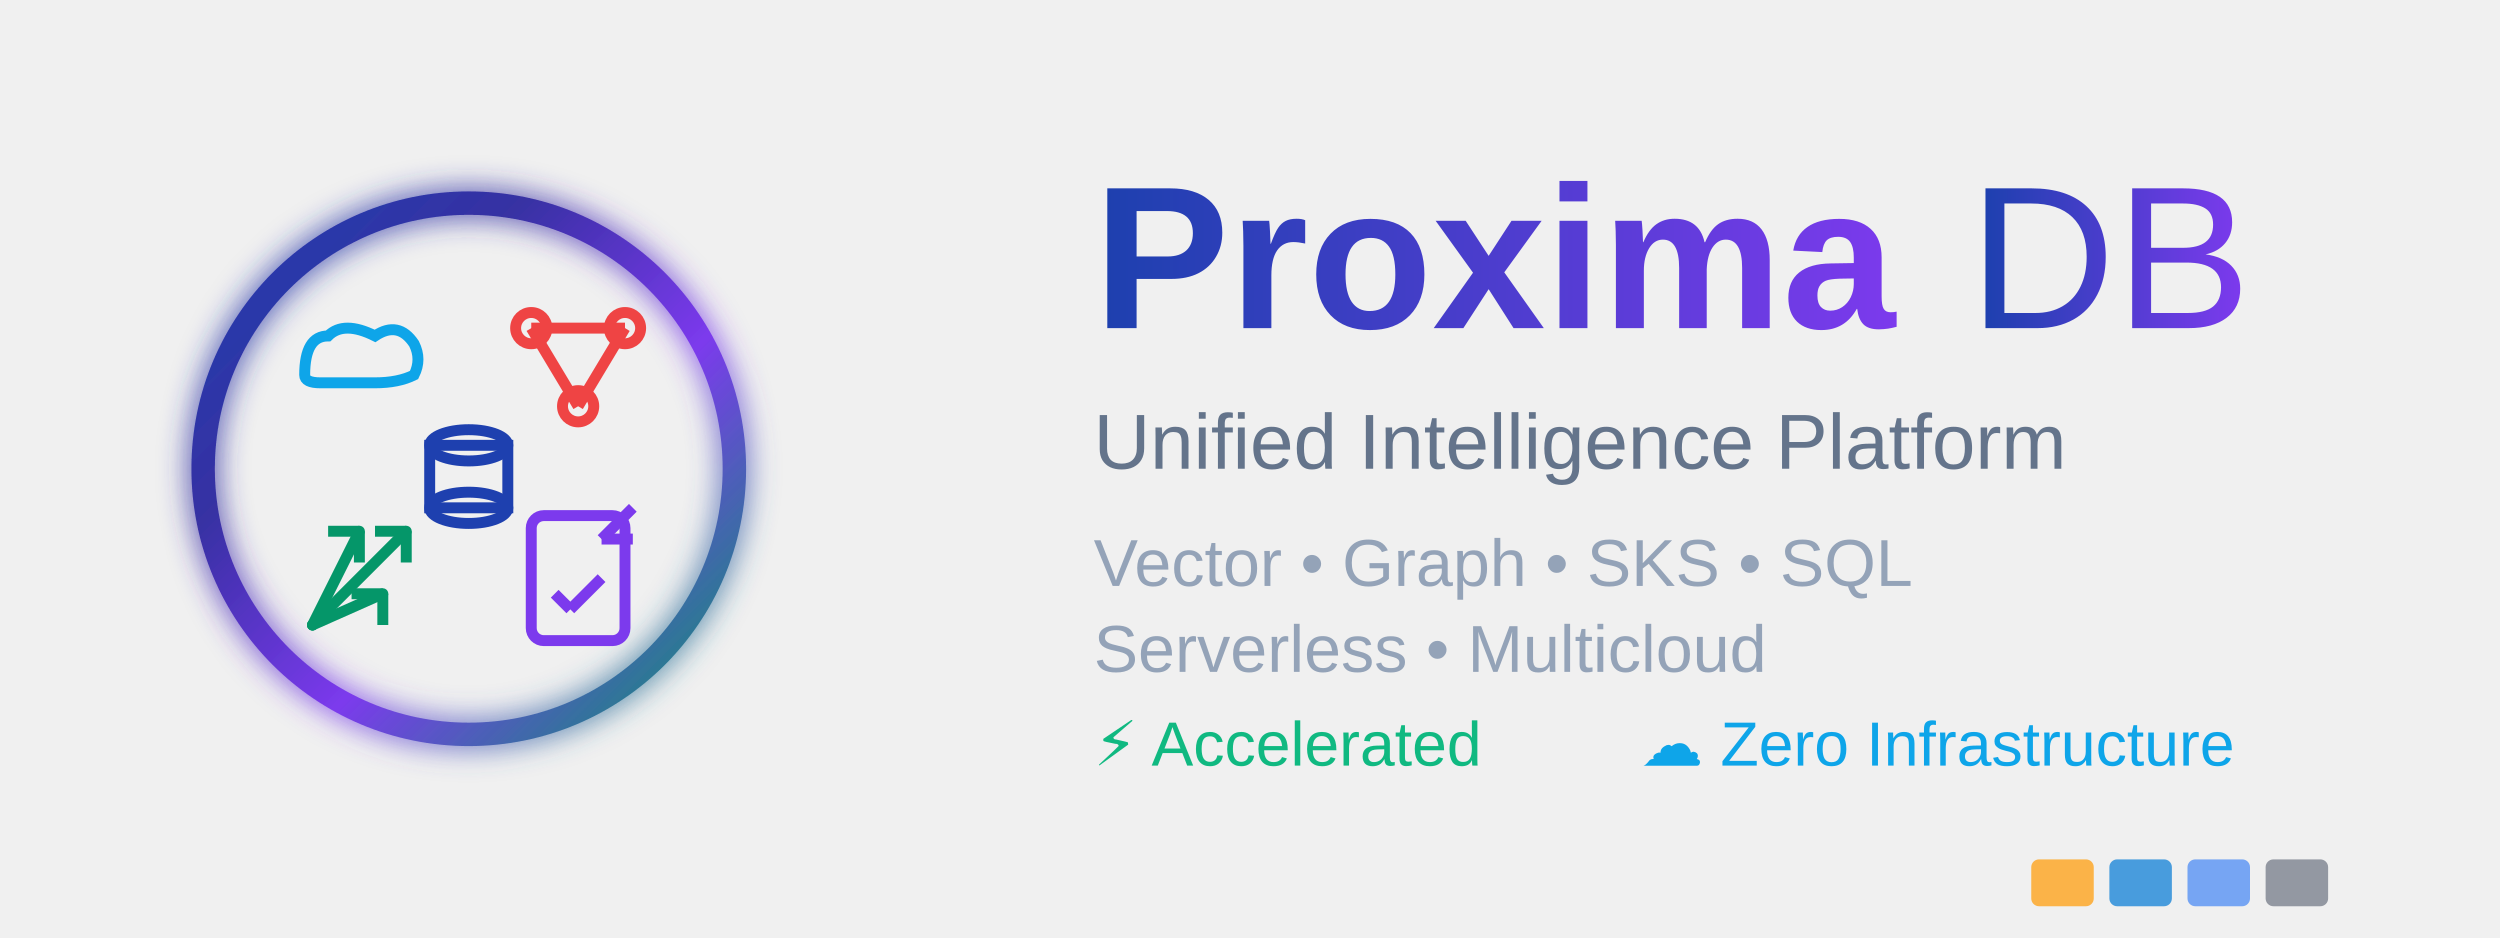
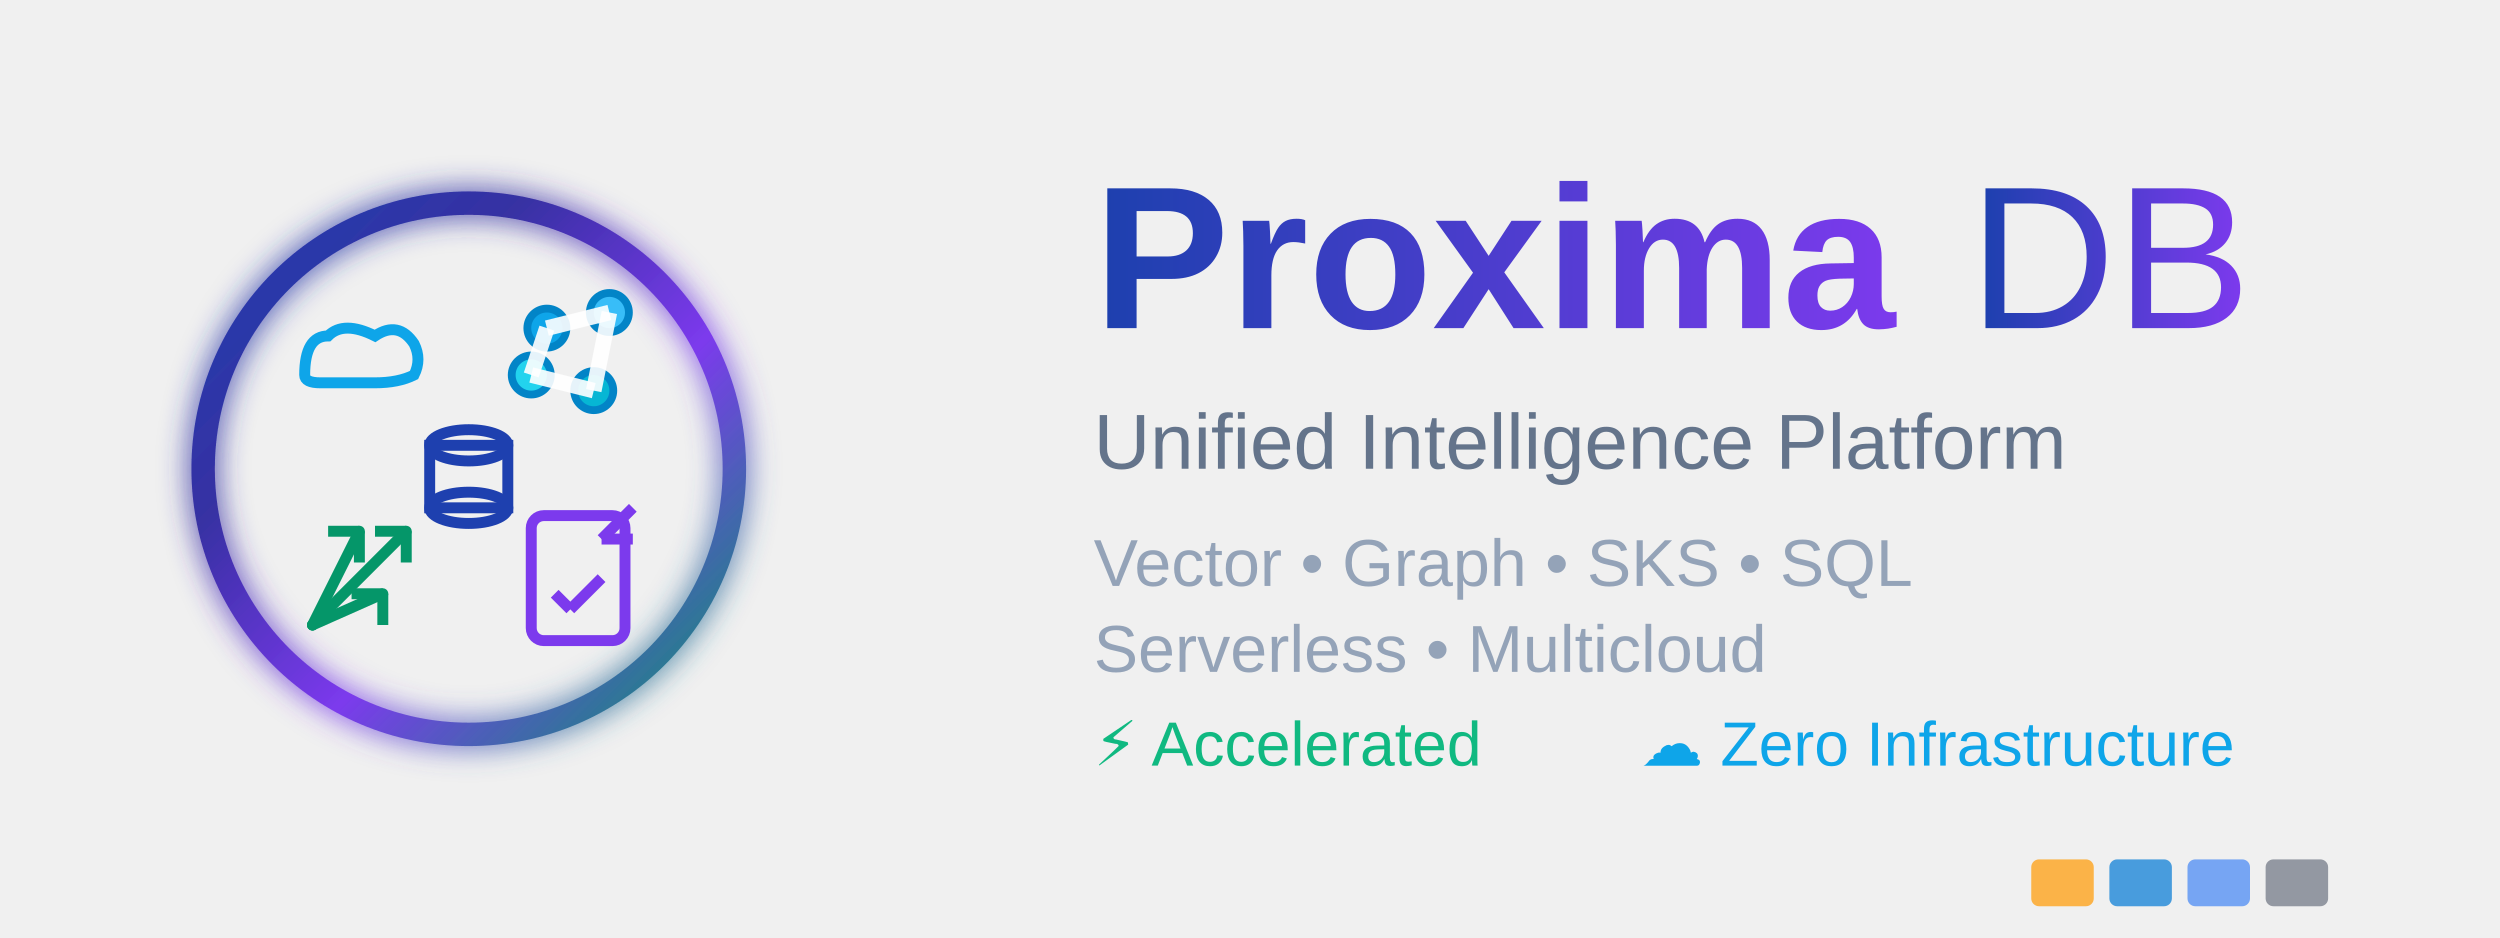
<svg xmlns="http://www.w3.org/2000/svg" width="320" height="120">
  <defs>
    <linearGradient id="logoGradient" x1="0%" y1="0%" x2="100%" y2="100%">
      <stop offset="0%" style="stop-color:#1e40af;stop-opacity:1" />
      <stop offset="30%" style="stop-color:#3730a3;stop-opacity:1" />
      <stop offset="60%" style="stop-color:#7c3aed;stop-opacity:1" />
      <stop offset="100%" style="stop-color:#059669;stop-opacity:1" />
    </linearGradient>
    <linearGradient id="textGradient" x1="0%" y1="0%" x2="100%" y2="0%">
      <stop offset="0%" style="stop-color:#1e40af;stop-opacity:1" />
      <stop offset="100%" style="stop-color:#7c3aed;stop-opacity:1" />
    </linearGradient>
    <linearGradient id="cloudGradient" x1="0%" y1="0%" x2="100%" y2="100%">
      <stop offset="0%" style="stop-color:#0ea5e9;stop-opacity:1" />
      <stop offset="100%" style="stop-color:#0284c7;stop-opacity:1" />
    </linearGradient>
    <filter id="logoGlow">
      <feGaussianBlur stdDeviation="2" result="coloredBlur" />
      <feMerge>
        <feMergeNode in="coloredBlur" />
        <feMergeNode in="SourceGraphic" />
      </feMerge>
    </filter>
  </defs>
  <g transform="translate(60, 60)">
    <circle cx="0" cy="0" r="34" fill="none" stroke="url(#logoGradient)" stroke-width="3" filter="url(#logoGlow)" />
    <g transform="translate(-14,-14)">
      <path d="M -7,2 Q -7,-3 -4,-3 Q -2,-5 2,-3 Q 5,-5 7,-2 Q 8,0 7,2 Q 5,3 2,3 L -5,3 Q -7,3 -7,2 Z" fill="none" stroke="#0ea5e9" stroke-width="1.4" opacity="1" />
    </g>
    <g transform="translate(14,-14)">
-       <g fill="none" stroke="#ef4444" stroke-width="1.4" opacity="1">
-         <circle cx="-6" cy="-4" r="2.0" />
-         <circle cx="6" cy="-4" r="2.0" />
-         <circle cx="0" cy="6" r="2.0" />
-         <line x1="-6" y1="-4" x2="6" y2="-4" />
-         <line x1="-6" y1="-4" x2="0" y2="6" />
-         <line x1="6" y1="-4" x2="0" y2="6" />
-       </g>
+       <circle cx="-4" cy="-4" r="2.5" fill="#0ea5e9" stroke="#0284c7" stroke-width="1" />
+       <circle cx="4" cy="-6" r="2.5" fill="#38bdf8" stroke="#0284c7" stroke-width="1" />
+       <circle cx="2" cy="4" r="2.5" fill="#06b6d4" stroke="#0284c7" stroke-width="1" />
+       <circle cx="-6" cy="2" r="2.5" fill="#22d3ee" stroke="#0284c7" stroke-width="1" />
+       <line x1="-4" y1="-4" x2="4" y2="-6" style="stroke:#ffffff; stroke-width:2; opacity:0.9" />
+       <line x1="-4" y1="-4" x2="-6" y2="2" style="stroke:#ffffff; stroke-width:2; opacity:0.9" />
+       <line x1="4" y1="-6" x2="2" y2="4" style="stroke:#ffffff; stroke-width:2; opacity:0.9" />
+       <line x1="-6" y1="2" x2="2" y2="4" style="stroke:#ffffff; stroke-width:2; opacity:0.9" />
    </g>
    <g transform="translate(-14,14)">
      <g stroke="#059669" stroke-width="1.4" fill="none">
        <line x1="-6" y1="6" x2="6" y2="-6" stroke-linecap="round" />
        <line x1="6" y1="-6" x2="2" y2="-6" />
        <line x1="6" y1="-6" x2="6" y2="-2" />
        <line x1="-6" y1="6" x2="3" y2="2" stroke-linecap="round" />
        <line x1="3" y1="2" x2="-1" y2="2" />
        <line x1="3" y1="2" x2="3" y2="6" />
        <line x1="-6" y1="6" x2="0" y2="-6" stroke-linecap="round" />
        <line x1="0" y1="-6" x2="-4" y2="-6" />
        <line x1="0" y1="-6" x2="0" y2="-2" />
      </g>
    </g>
    <g transform="translate(14,14)" fill="none" stroke="#7c3aed" stroke-width="1.4">
      <rect x="-6" y="-8" width="12" height="16" rx="1.6" />
      <line x1="7" y1="-9" x2="3" y2="-5" />
      <line x1="3" y1="-5" x2="7" y2="-5" />
      <line x1="-3" y1="2" x2="-1" y2="4" />
      <line x1="-1" y1="4" x2="3" y2="0" />
    </g>
    <g transform="translate(0,0)" fill="none" stroke="#1e40af" stroke-width="1.4">
      <ellipse cx="0" cy="-3" rx="5" ry="2.0" />
      <rect x="-5" y="-3" width="10" height="8" />
      <ellipse cx="0" cy="5" rx="5" ry="2.0" />
    </g>
  </g>
  <text x="140" y="42" font-family="Arial, sans-serif" font-size="26" font-weight="bold" fill="url(#textGradient)">
    Proxima
  </text>
  <text x="252" y="42" font-family="Arial, sans-serif" font-size="26" font-weight="300" fill="url(#textGradient)">
    DB
  </text>
  <text x="140" y="60" font-family="Arial, sans-serif" font-size="10" fill="#64748b" font-weight="500">
    Unified Intelligence Platform
  </text>
  <text x="140" y="75" font-family="Arial, sans-serif" font-size="8.5" fill="#94a3b8">
    Vector • Graph • SKS • SQL
  </text>
  <text x="140" y="86" font-family="Arial, sans-serif" font-size="8.5" fill="#94a3b8">
    Serverless • Multicloud
  </text>
  <g transform="translate(140, 98)">
    <text x="0" y="0" font-family="Arial, sans-serif" font-size="8" fill="#10b981">⚡ Accelerated</text>
    <text x="70" y="0" font-family="Arial, sans-serif" font-size="8" fill="#0ea5e9">☁️ Zero Infrastructure</text>
  </g>
  <g transform="translate(260, 110)" opacity="0.7">
    <rect x="0" y="0" width="8" height="6" rx="1" fill="#ff9900" />
    <rect x="10" y="0" width="8" height="6" rx="1" fill="#0078d4" />
    <rect x="20" y="0" width="8" height="6" rx="1" fill="#4285f4" />
    <rect x="30" y="0" width="8" height="6" rx="1" fill="#6b7280" />
  </g>
</svg>
